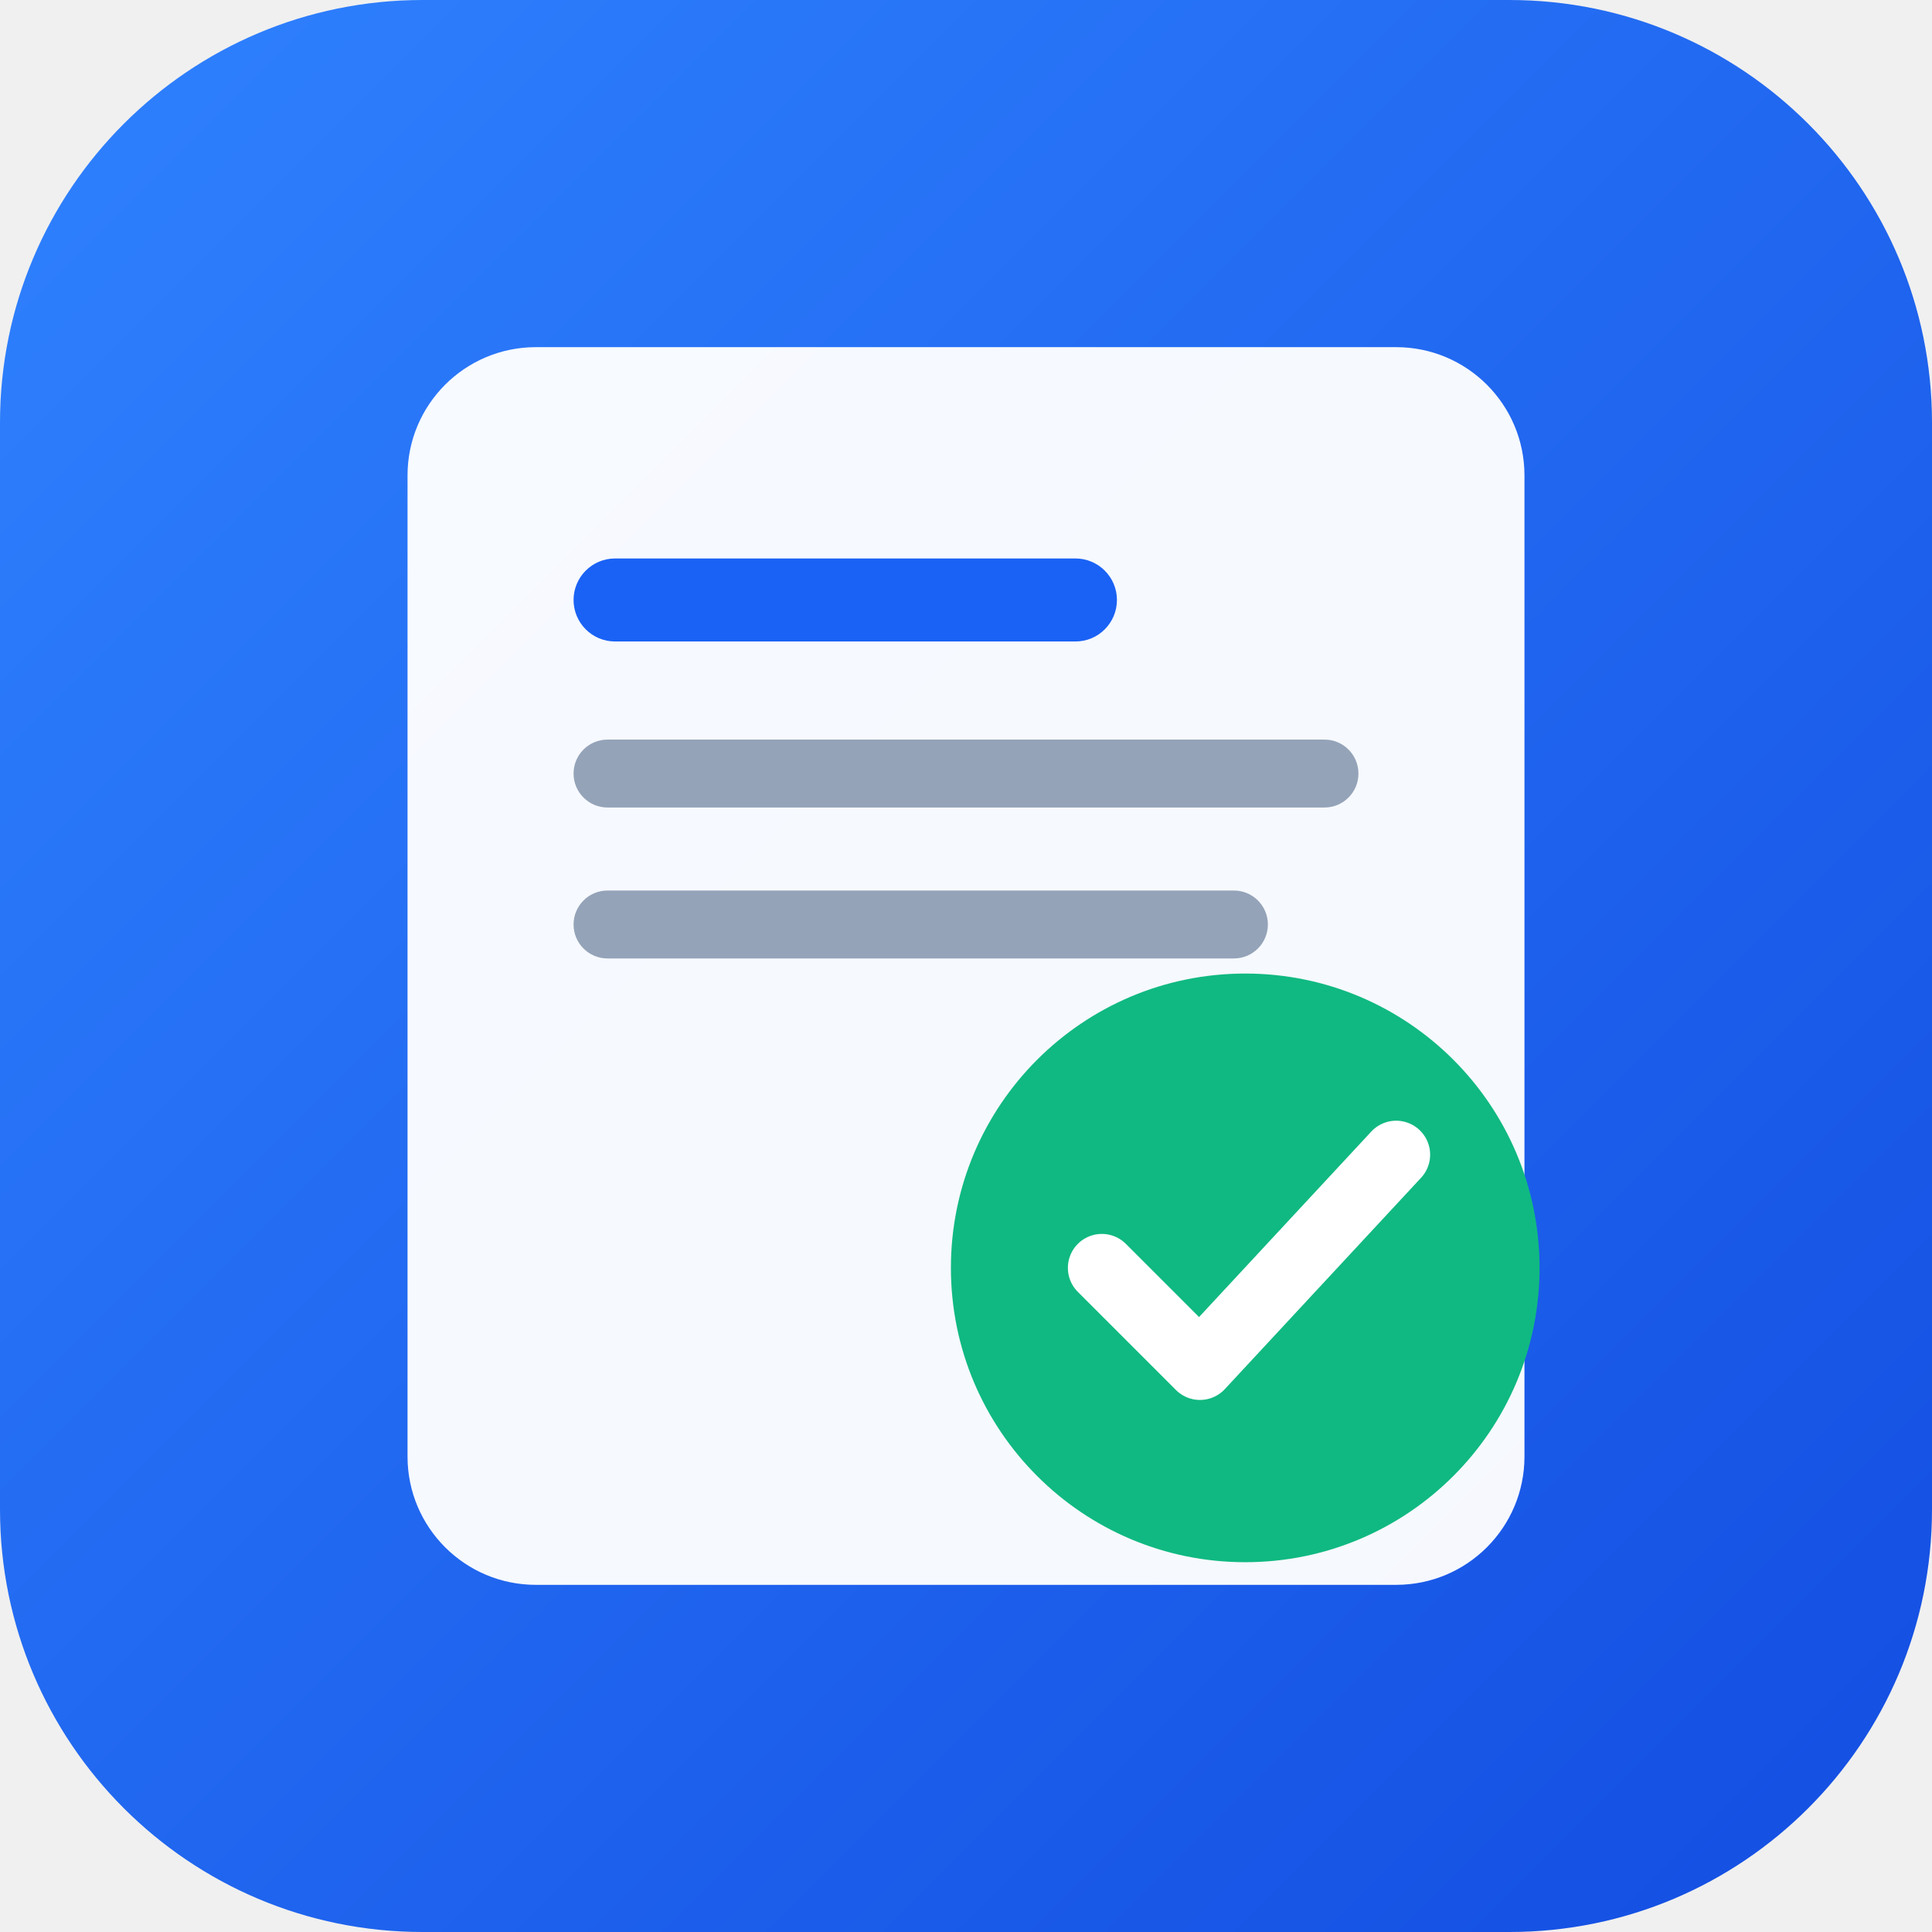
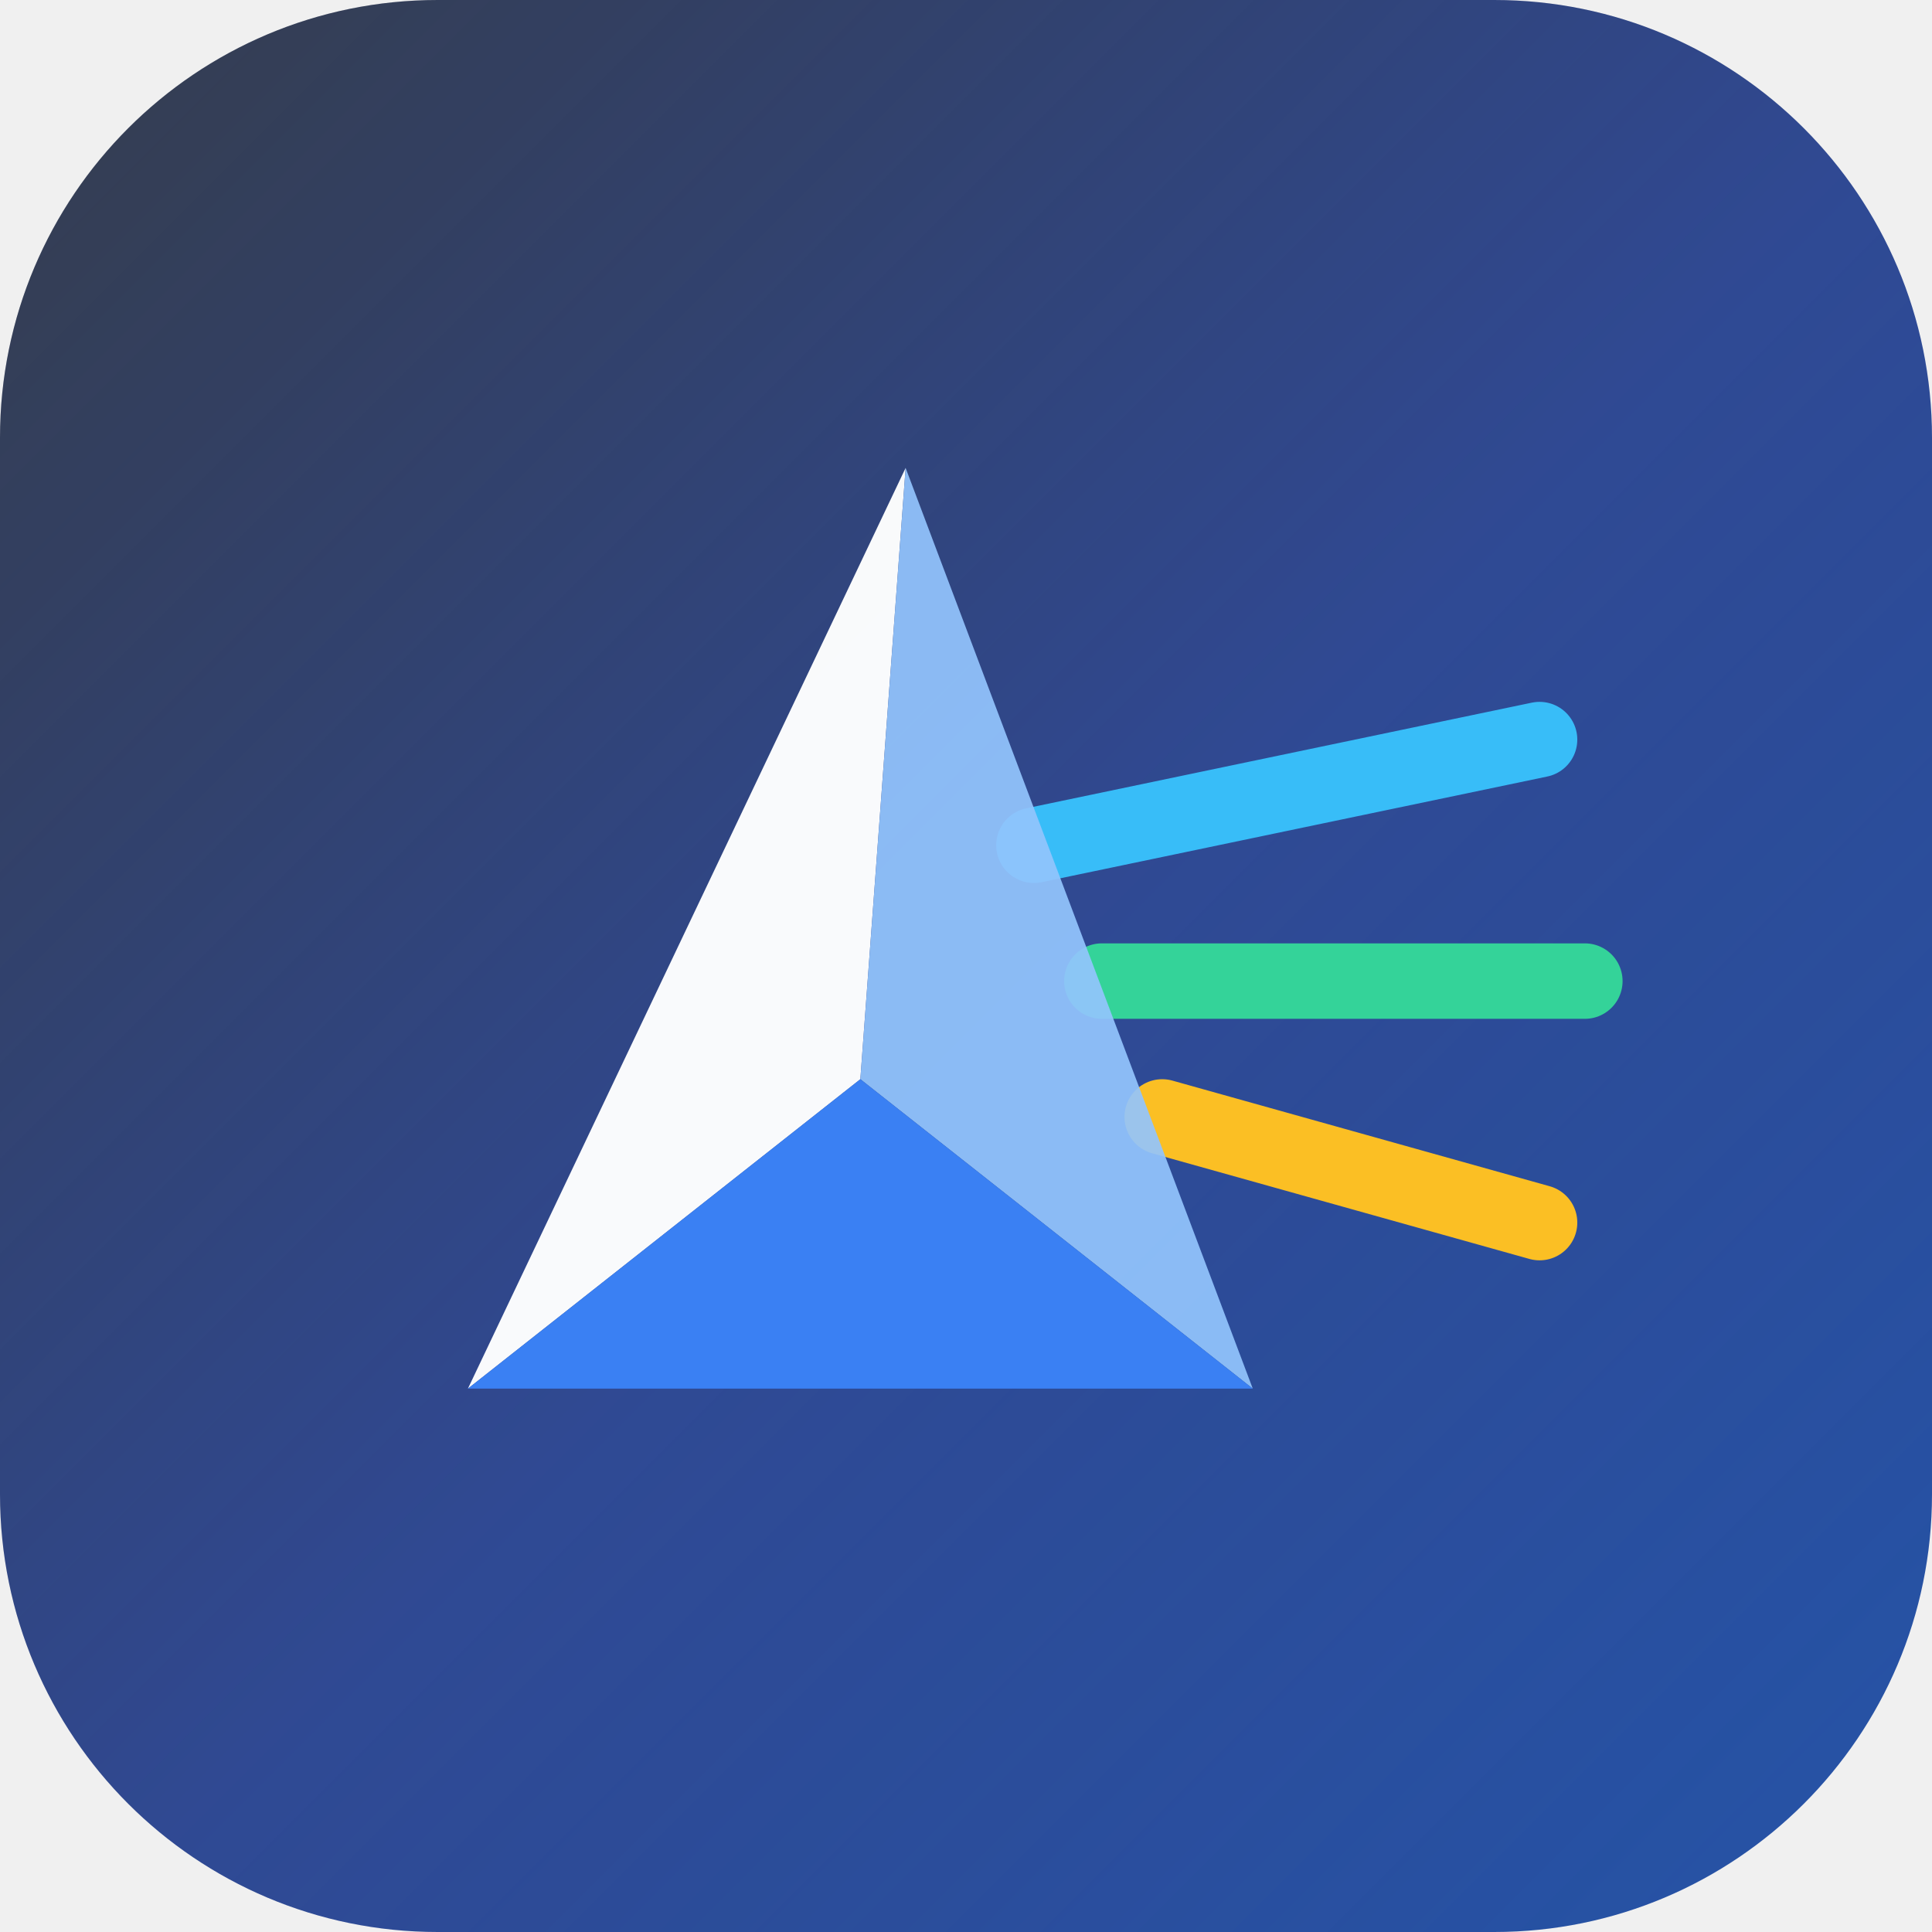
<svg xmlns="http://www.w3.org/2000/svg" viewBox="0 0 512 512">
  <defs>
-     <linearGradient id="bg" x1="0%" y1="0%" x2="100%" y2="100%">
-       <stop offset="0%" stop-color="#2f82ff" />
-       <stop offset="100%" stop-color="#134de1" />
+     <linearGradient id="prismqBg" x1="0%" y1="0%" x2="100%" y2="100%">
+       <stop offset="0%" stop-color="#0F172A" />
+       <stop offset="52%" stop-color="#1E3A8A" />
+       <stop offset="100%" stop-color="#2554A8" />
+     </linearGradient>
+     <linearGradient id="prismqLight" x1="0%" y1="0%" x2="100%" y2="100%">
+       <stop offset="0%" stop-color="#FFFFFF" stop-opacity="0.16" />
+       <stop offset="100%" stop-color="#FFFFFF" stop-opacity="0" />
    </linearGradient>
  </defs>
-   <rect width="512" height="512" rx="112" fill="url(#bg)" />
-   <rect x="108" y="92" width="296" height="328" rx="34" fill="#ffffff" opacity="0.96" />
-   <rect x="152" y="148" width="144" height="22" rx="11" fill="#1a62f5" />
-   <rect x="152" y="196" width="208" height="18" rx="9" fill="#94a3b8" />
-   <rect x="152" y="236" width="184" height="18" rx="9" fill="#94a3b8" />
-   <circle cx="330" cy="336" r="78" fill="#10b981" />
-   <path d="M292 336l26 26 52-56" fill="none" stroke="#ffffff" stroke-width="18" stroke-linecap="round" stroke-linejoin="round" />
+   <rect width="512" height="512" rx="116" fill="url(#prismqBg)" />
+   <rect width="512" height="512" rx="116" fill="url(#prismqLight)" />
+   <line x1="274" y1="224" x2="408" y2="196" stroke="#38BDF8" stroke-width="20" stroke-linecap="round" />
+   <line x1="292" y1="260" x2="420" y2="260" stroke="#34D399" stroke-width="20" stroke-linecap="round" />
+   <line x1="308" y1="296" x2="408" y2="324" stroke="#FBBF24" stroke-width="20" stroke-linecap="round" />
+   <polygon points="240,124 124,368 228,286" fill="#FFFFFF" fill-opacity="0.97" />
+   <polygon points="240,124 332,368 228,286" fill="#93C5FD" fill-opacity="0.92" />
+   <polygon points="124,368 332,368 228,286" fill="#3B82F6" fill-opacity="0.96" />
</svg>
